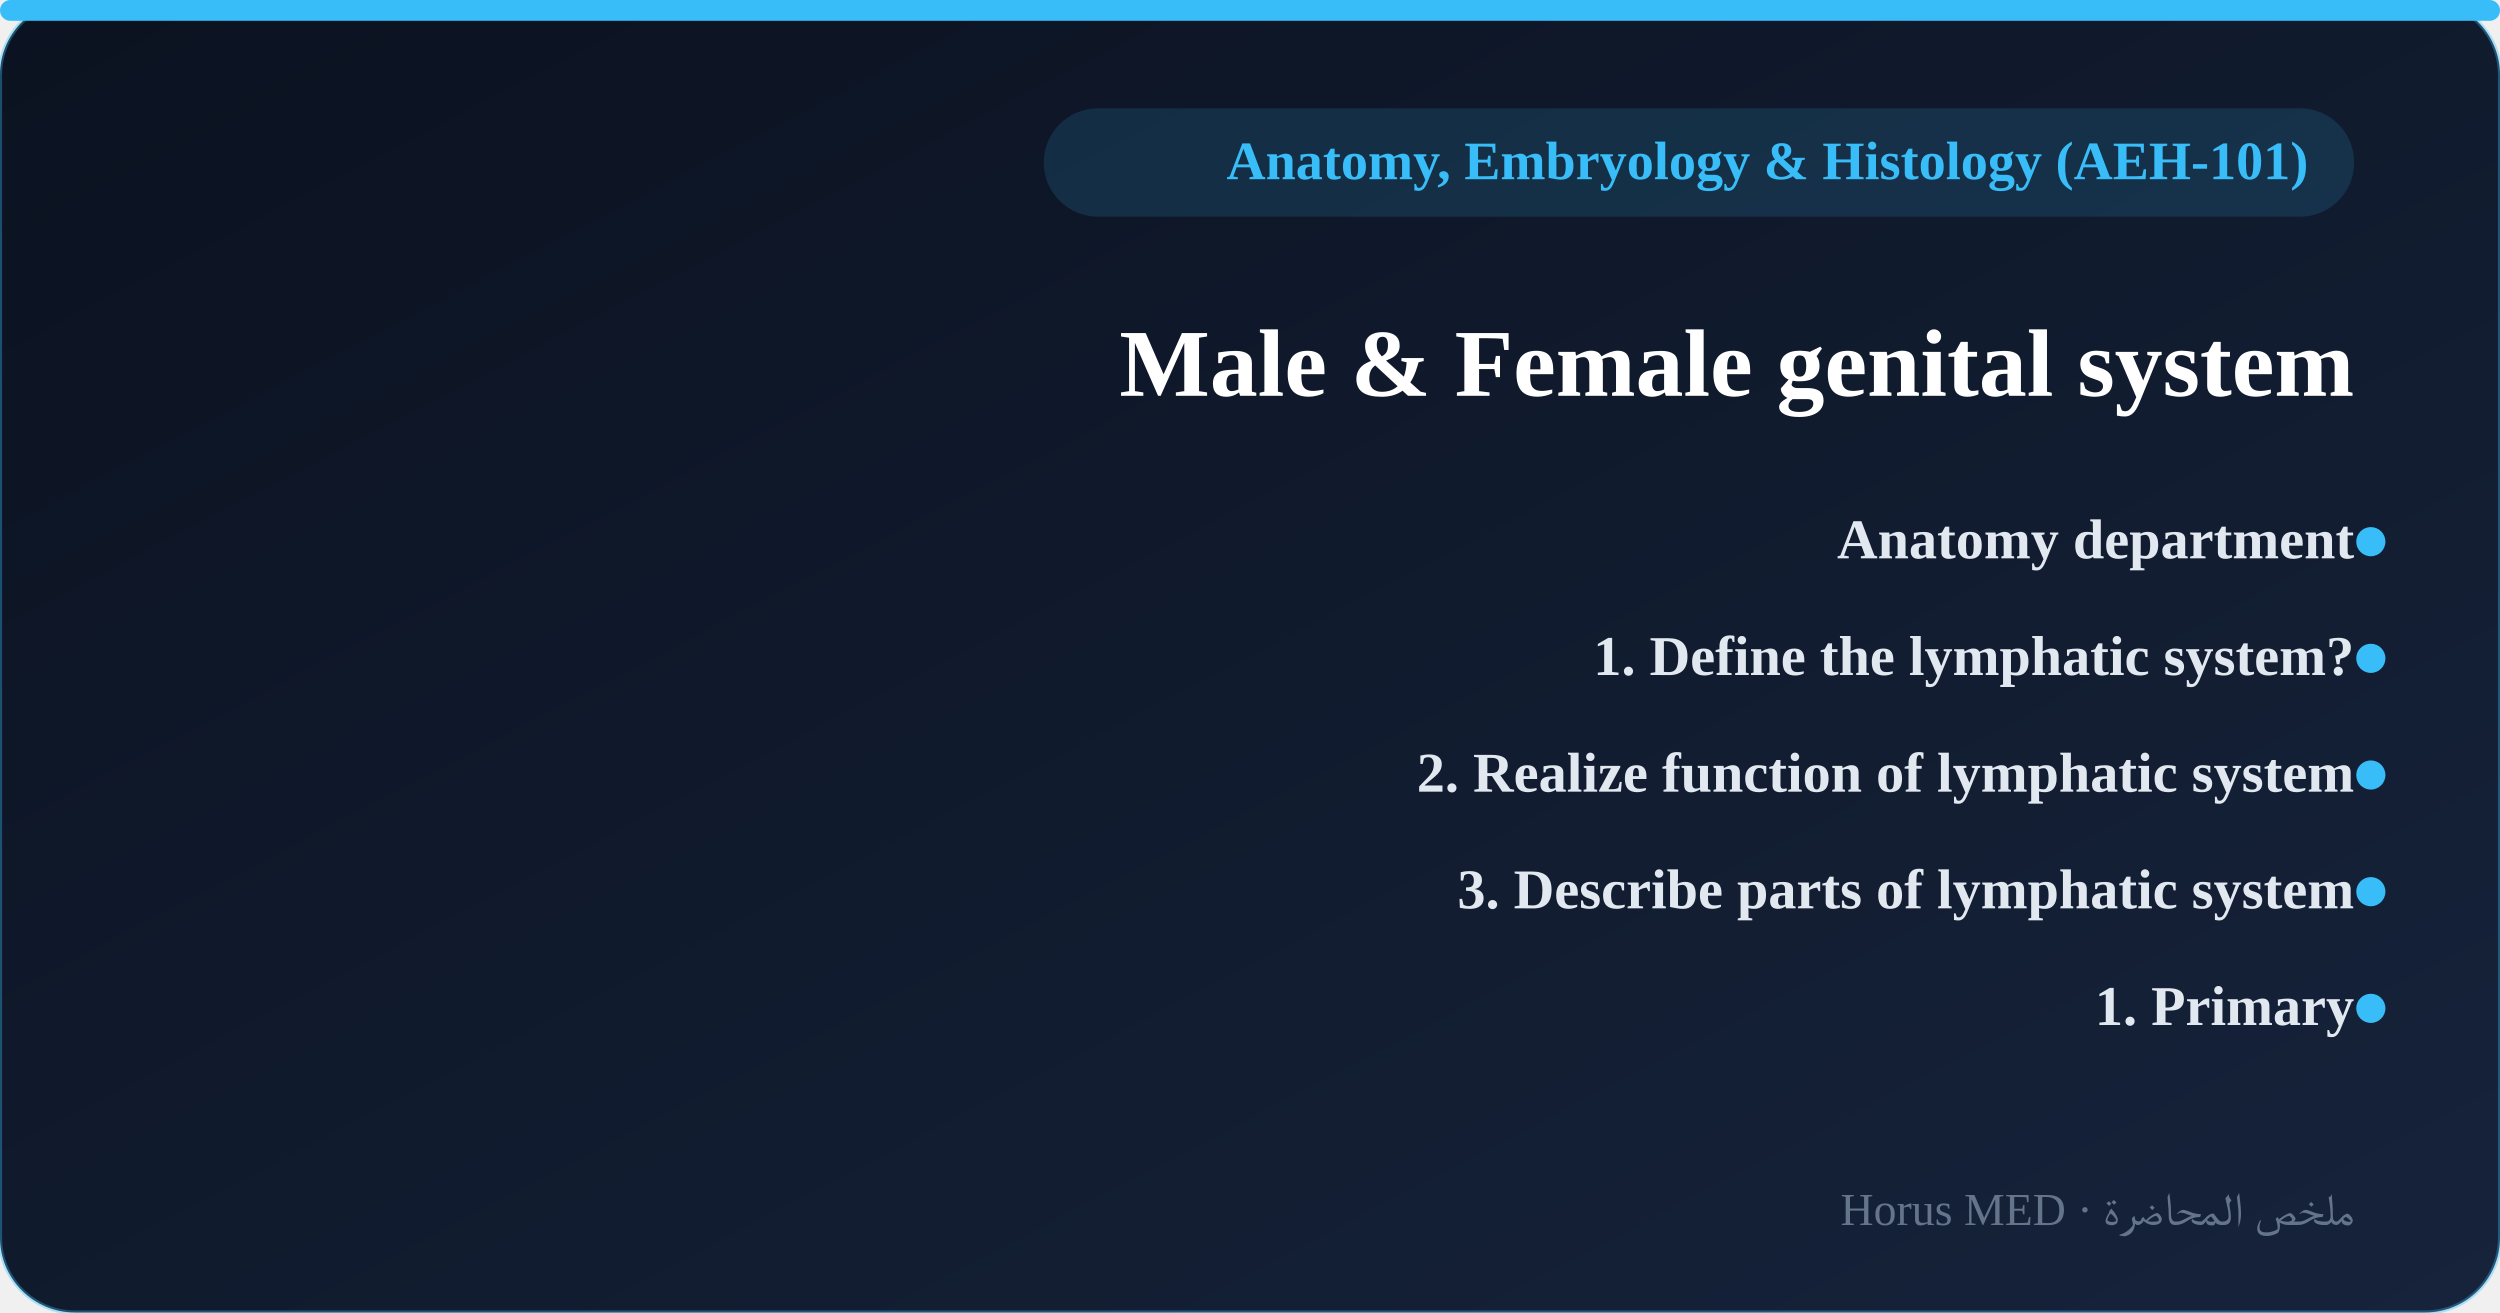
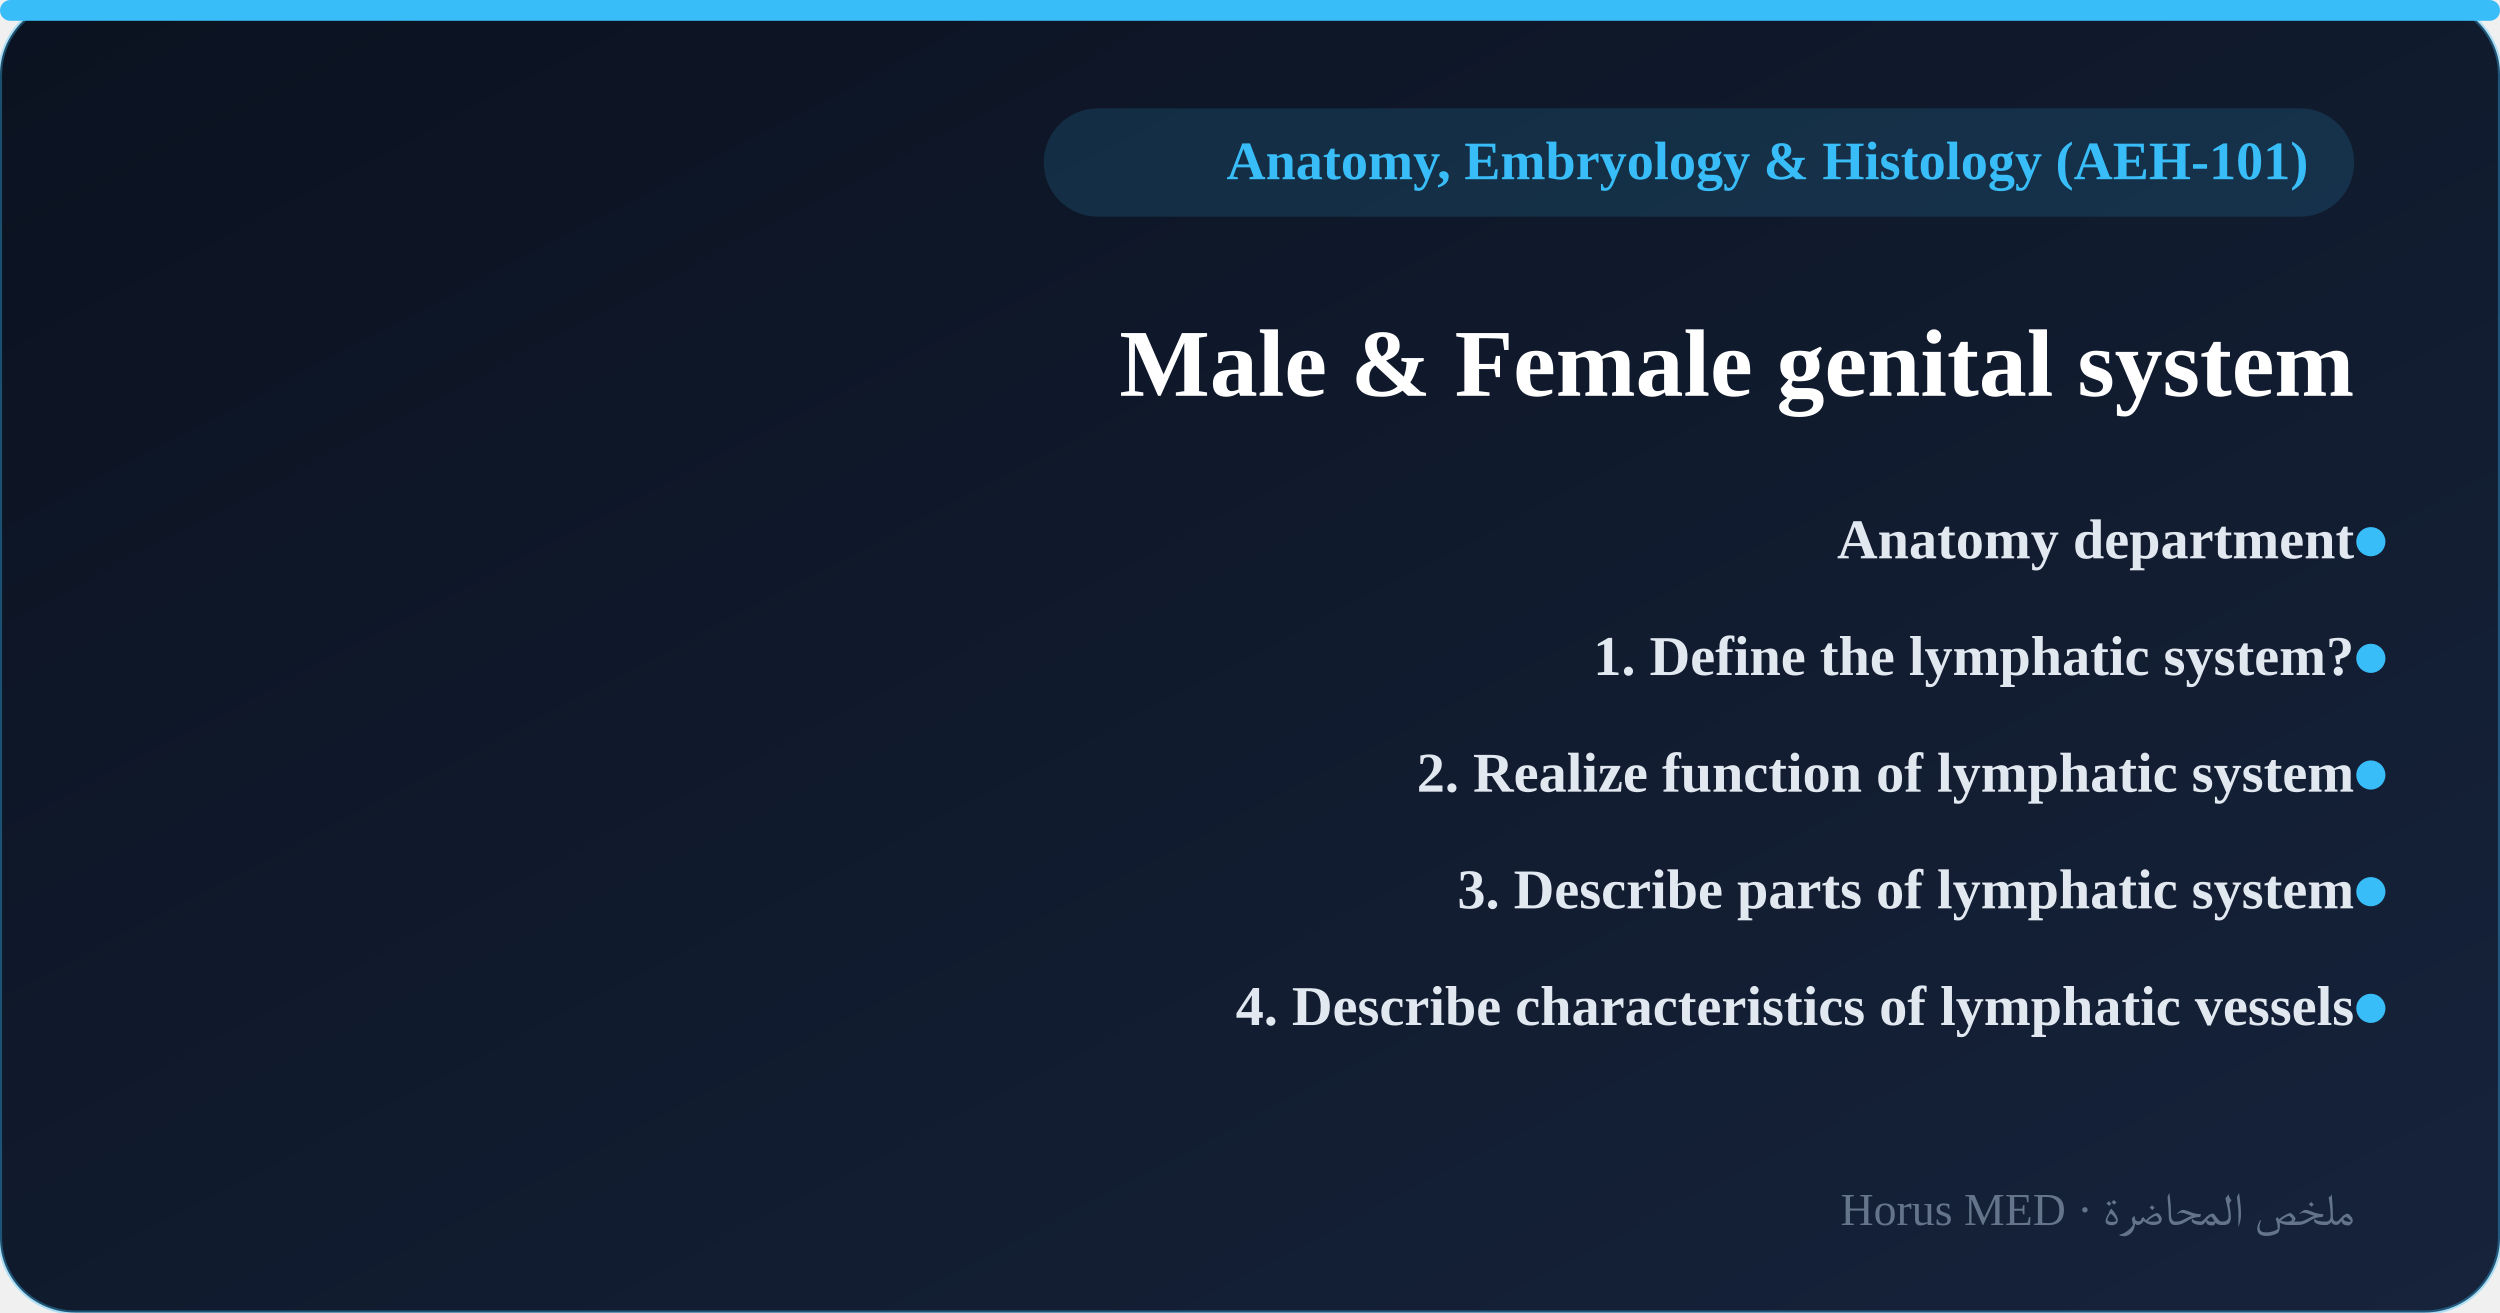
<svg xmlns="http://www.w3.org/2000/svg" width="1200" height="630" viewBox="0 0 1200 630">
  <defs>
    <linearGradient id="bg" x1="0" y1="0" x2="1" y2="1">
      <stop offset="0" stop-color="#0b1220" />
      <stop offset="1" stop-color="#16233b" />
    </linearGradient>
  </defs>
  <rect width="1200" height="630" rx="36" fill="url(#bg)" />
  <rect width="1200" height="630" rx="36" fill="none" stroke="#38bdf8" stroke-opacity="0.35" stroke-width="2" />
  <rect x="0" y="0" width="1200" height="10" rx="5" fill="#38bdf8" />
  <rect x="501" y="52" width="629" height="52" rx="26" fill="#38bdf8" fill-opacity="0.14" />
  <text x="1108" y="86" text-anchor="end" font-size="26" fill="#38bdf8" font-weight="700">Anatomy, Embryology &amp; Histology (AEH-101)</text>
  <text x="1130" y="190" text-anchor="end" font-size="46" fill="#ffffff" font-weight="800">
    <tspan x="1130" dy="0">Male &amp; Female genital system</tspan>
  </text>
  <circle cx="1138" cy="260" r="7" fill="#38bdf8" />
  <text x="1130" y="268" text-anchor="end" font-size="27" fill="#e2e8f0" font-weight="600">Anatomy department</text>
  <circle cx="1138" cy="316" r="7" fill="#38bdf8" />
  <text x="1130" y="324" text-anchor="end" font-size="27" fill="#e2e8f0" font-weight="600">1. Define the lymphatic system?</text>
  <circle cx="1138" cy="372" r="7" fill="#38bdf8" />
  <text x="1130" y="380" text-anchor="end" font-size="27" fill="#e2e8f0" font-weight="600">2. Realize function of lymphatic system</text>
  <circle cx="1138" cy="428" r="7" fill="#38bdf8" />
  <text x="1130" y="436" text-anchor="end" font-size="27" fill="#e2e8f0" font-weight="600">3. Describe parts of lymphatic system</text>
  <circle cx="1138" cy="484" r="7" fill="#38bdf8" />
-   <text x="1130" y="492" text-anchor="end" font-size="27" fill="#e2e8f0" font-weight="600">1. Primary</text>
+   <text x="1130" y="492" text-anchor="end" font-size="27" fill="#e2e8f0" font-weight="600">4. Describe characteristics of lymphatic vessels</text>
  <text x="1130" y="588" text-anchor="end" font-size="22" fill="#64748b">Horus MED · ملخص المحاضرة</text>
</svg>
